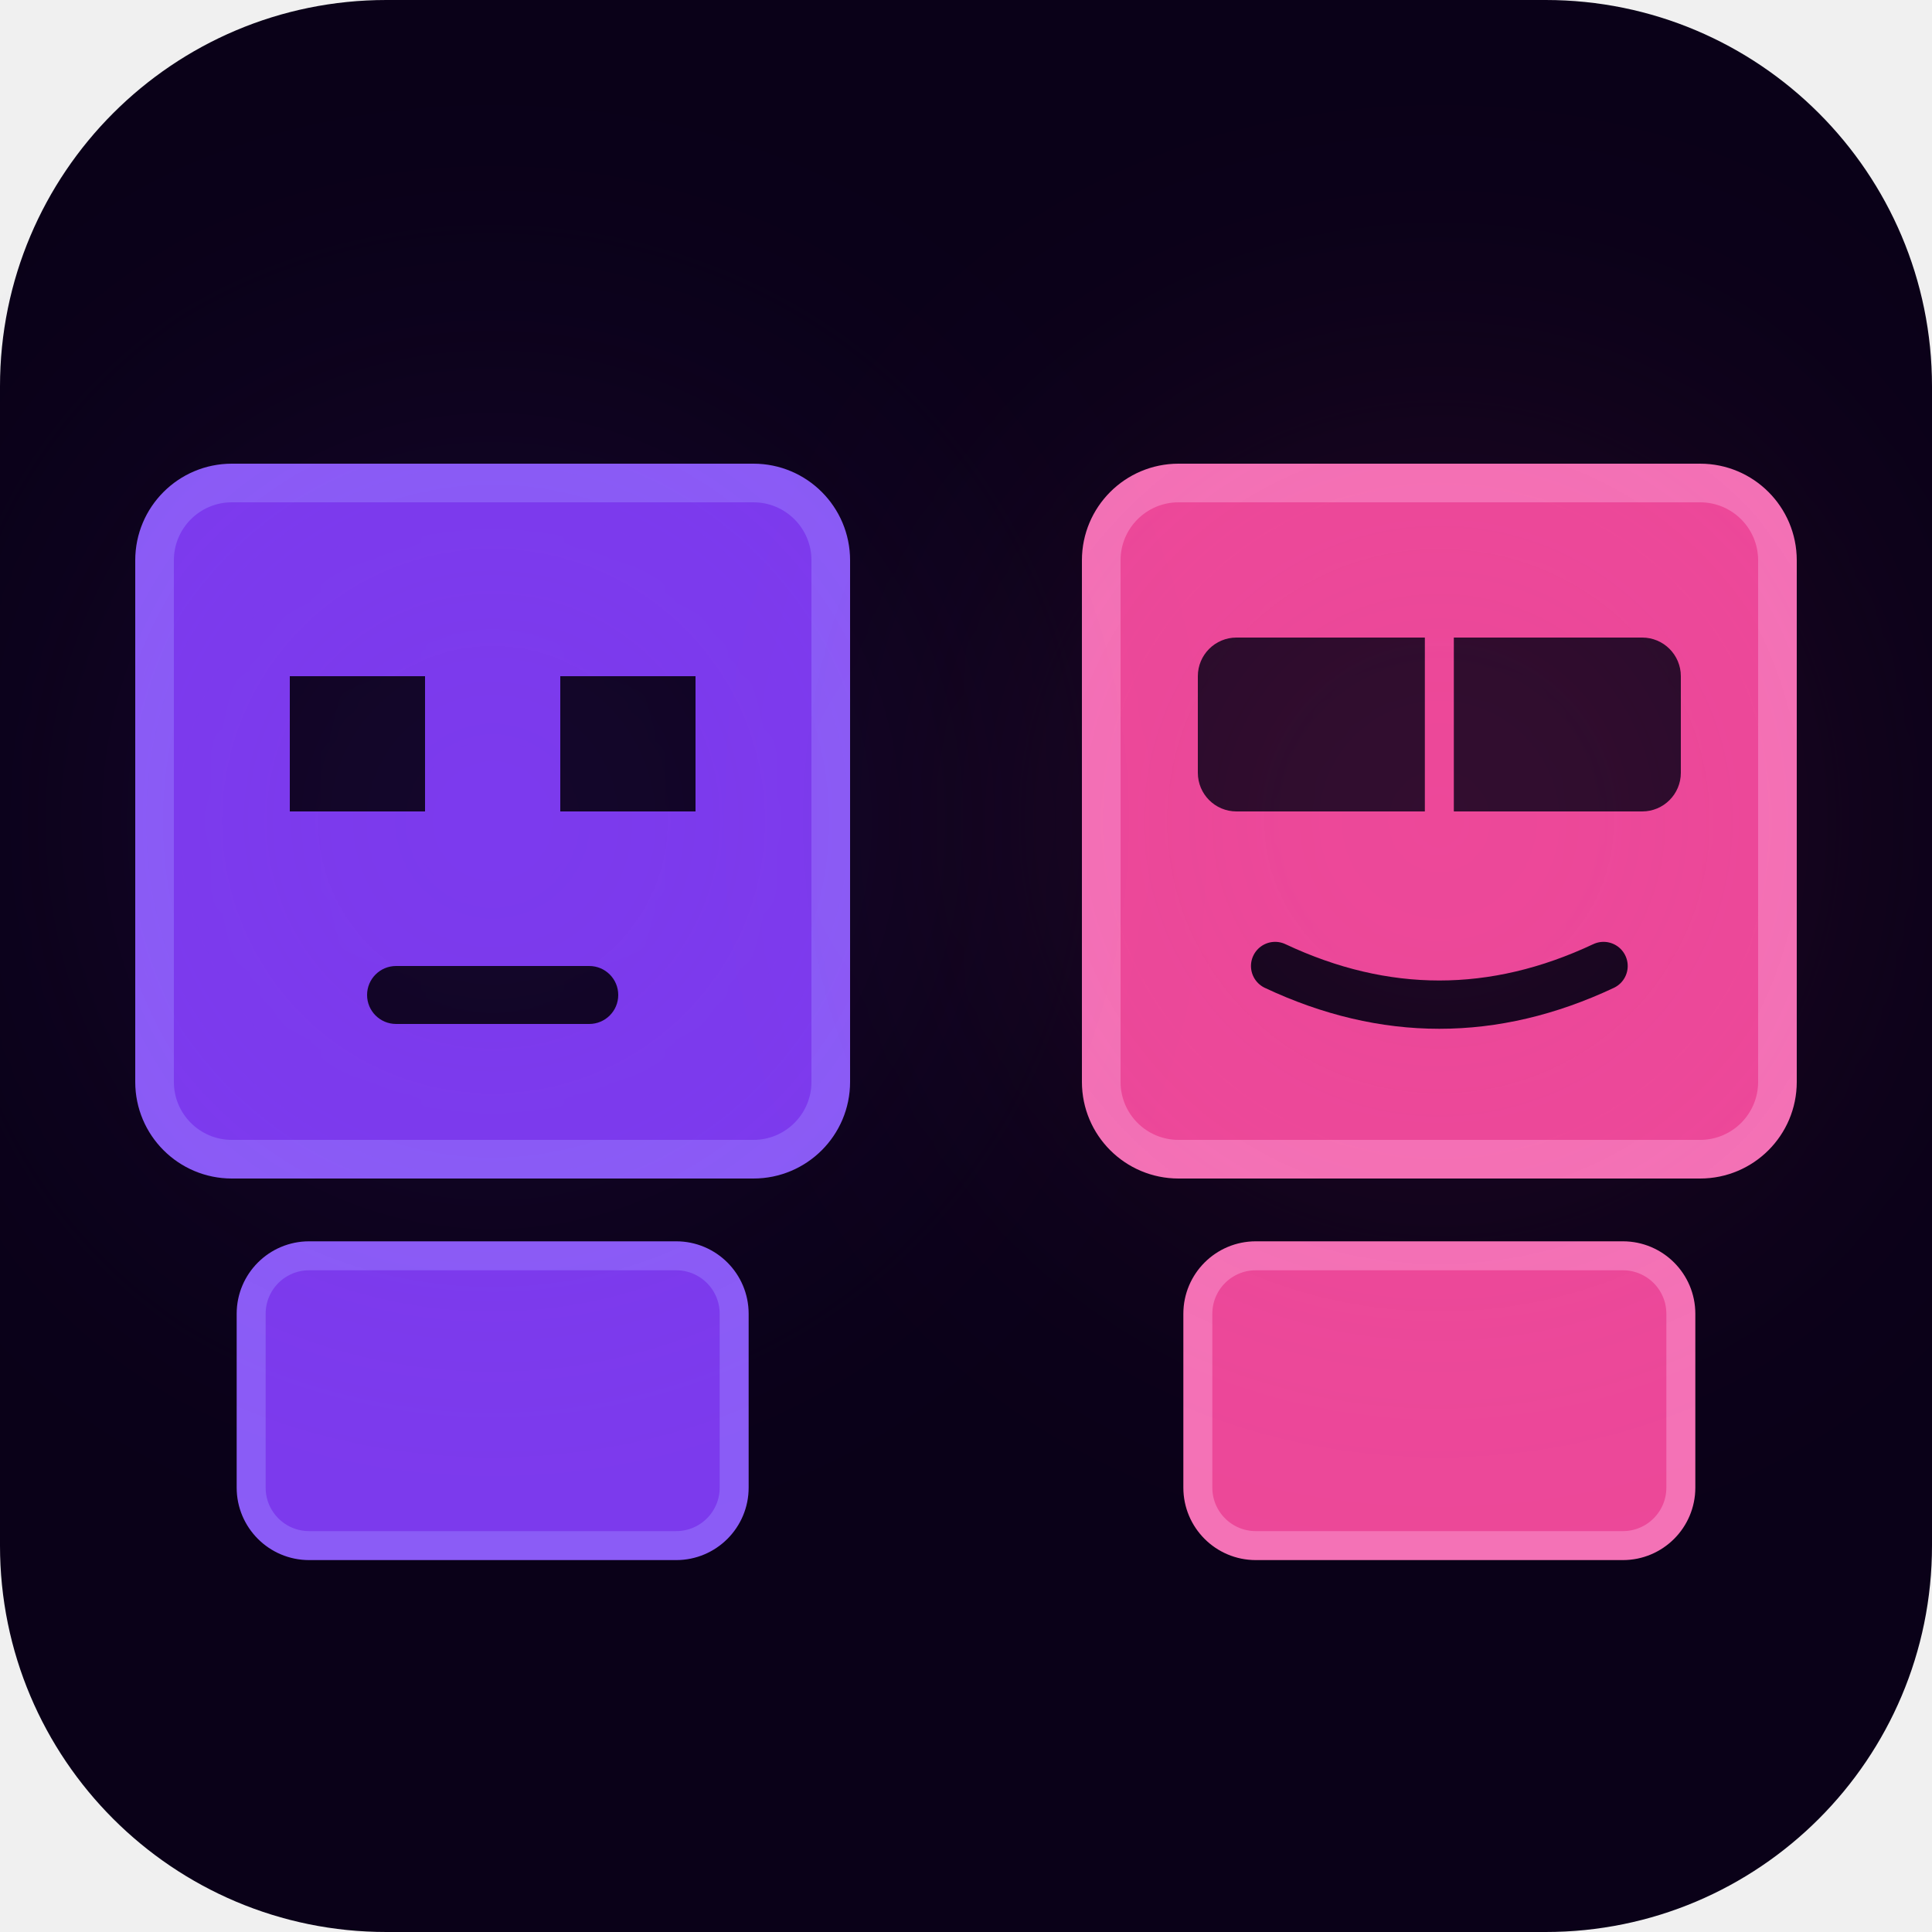
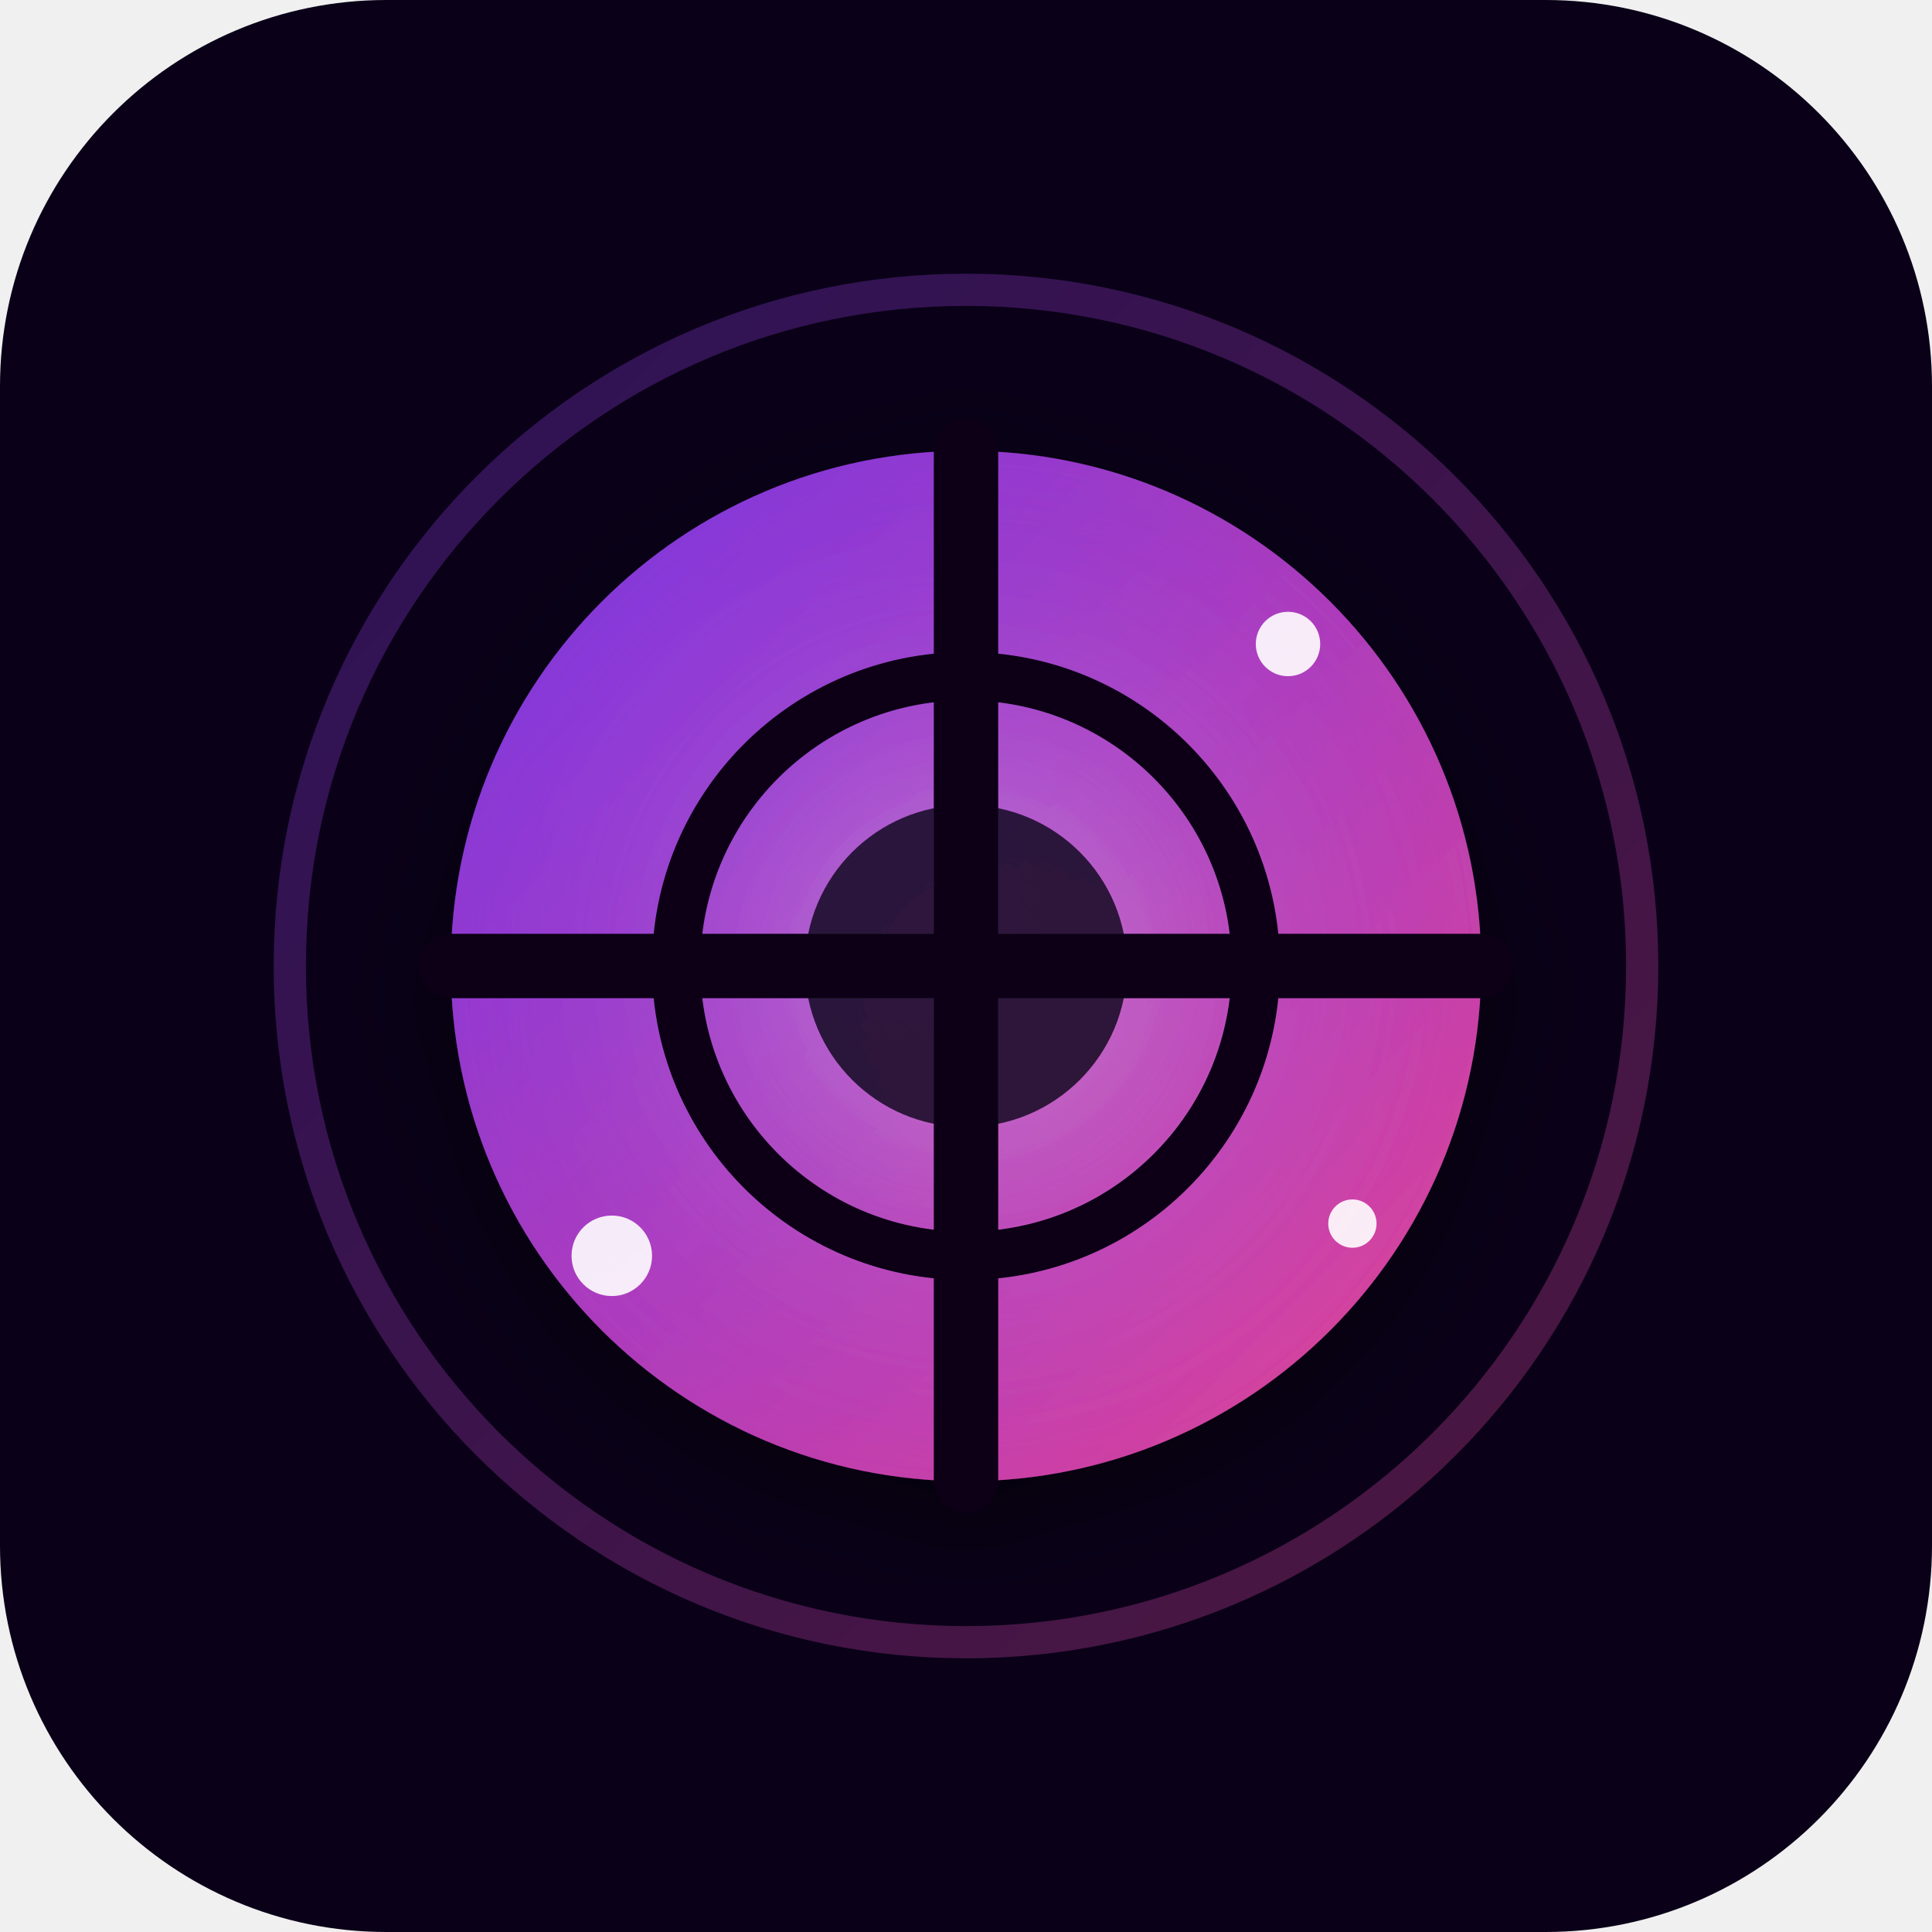
- <svg xmlns="http://www.w3.org/2000/svg" viewBox="0 0 100 100" fill="none">
-   <rect width="100" height="100" fill="#0A0118" rx="20" />
-   <g id="bro1">
-     <rect x="8" y="25" width="35" height="35" rx="4" fill="#7C3AED" stroke="#8B5CF6" stroke-width="2" />
-     <rect x="15" y="35" width="7" height="7" fill="#0A0118" />
-     <rect x="29" y="35" width="7" height="7" fill="#0A0118" />
-     <rect x="19" y="50" width="13" height="3" rx="1.5" fill="#0A0118" />
-     <rect x="13" y="65" width="25" height="15" rx="3" fill="#7C3AED" stroke="#8B5CF6" stroke-width="1.5" />
+ <svg xmlns="http://www.w3.org/2000/svg" viewBox="0 0 120 120" fill="none">
+   <defs>
+     <linearGradient id="bgGrad" x1="0%" y1="0%" x2="100%" y2="100%">
+       <stop offset="0%" style="stop-color:#7C3AED;stop-opacity:1" />
+       <stop offset="100%" style="stop-color:#EC4899;stop-opacity:1" />
+     </linearGradient>
+     <radialGradient id="glow" cx="50%" cy="50%" r="50%">
+       <stop offset="0%" style="stop-color:#fff;stop-opacity:0.3" />
+       <stop offset="100%" style="stop-color:#7C3AED;stop-opacity:0" />
+     </radialGradient>
+     <filter id="shadow">
+       <feDropShadow dx="0" dy="2" stdDeviation="3" flood-opacity="0.5" />
+     </filter>
+   </defs>
+   <rect width="120" height="120" fill="#0A0118" rx="24" />
+   <g id="smash-ball" transform="translate(60, 60)" filter="url(#shadow)">
+     <circle r="32" fill="url(#bgGrad)" opacity="0.95" />
+     <circle r="32" fill="url(#glow)" />
+     <line x1="-32" y1="0" x2="32" y2="0" stroke="#0A0118" stroke-width="4" stroke-linecap="round" />
+     <line x1="0" y1="-32" x2="0" y2="32" stroke="#0A0118" stroke-width="4" stroke-linecap="round" />
+     <circle r="18" fill="none" stroke="#0A0118" stroke-width="3" />
+     <circle r="10" fill="#0A0118" opacity="0.8" />
+     <g opacity="0.9">
+       <circle cx="20" cy="-20" r="2" fill="#fff" />
+       <circle cx="-22" cy="18" r="2.5" fill="#fff" />
+       <circle cx="24" cy="16" r="1.5" fill="#fff" />
+     </g>
  </g>
-   <g id="bro2">
-     <rect x="57" y="25" width="35" height="35" rx="4" fill="#EC4899" stroke="#F472B6" stroke-width="2" />
-     <rect x="62" y="33" width="25" height="9" rx="2" fill="#0A0118" opacity="0.9" />
-     <line x1="74.5" y1="33" x2="74.5" y2="42" stroke="#EC4899" stroke-width="1.5" />
-     <path d="M 66 50 Q 74.5 54 83 50" stroke="#0A0118" stroke-width="2.5" fill="none" stroke-linecap="round" />
-     <rect x="62" y="65" width="25" height="15" rx="3" fill="#EC4899" stroke="#F472B6" stroke-width="1.5" />
-   </g>
-   <circle cx="25.5" cy="42.5" r="20" fill="#7C3AED" opacity="0.1" filter="blur(10)" />
-   <circle cx="74.5" cy="42.5" r="20" fill="#EC4899" opacity="0.1" filter="blur(10)" />
+   <circle cx="60" cy="60" r="42" fill="none" stroke="url(#bgGrad)" stroke-width="2" opacity="0.3" />
</svg>
